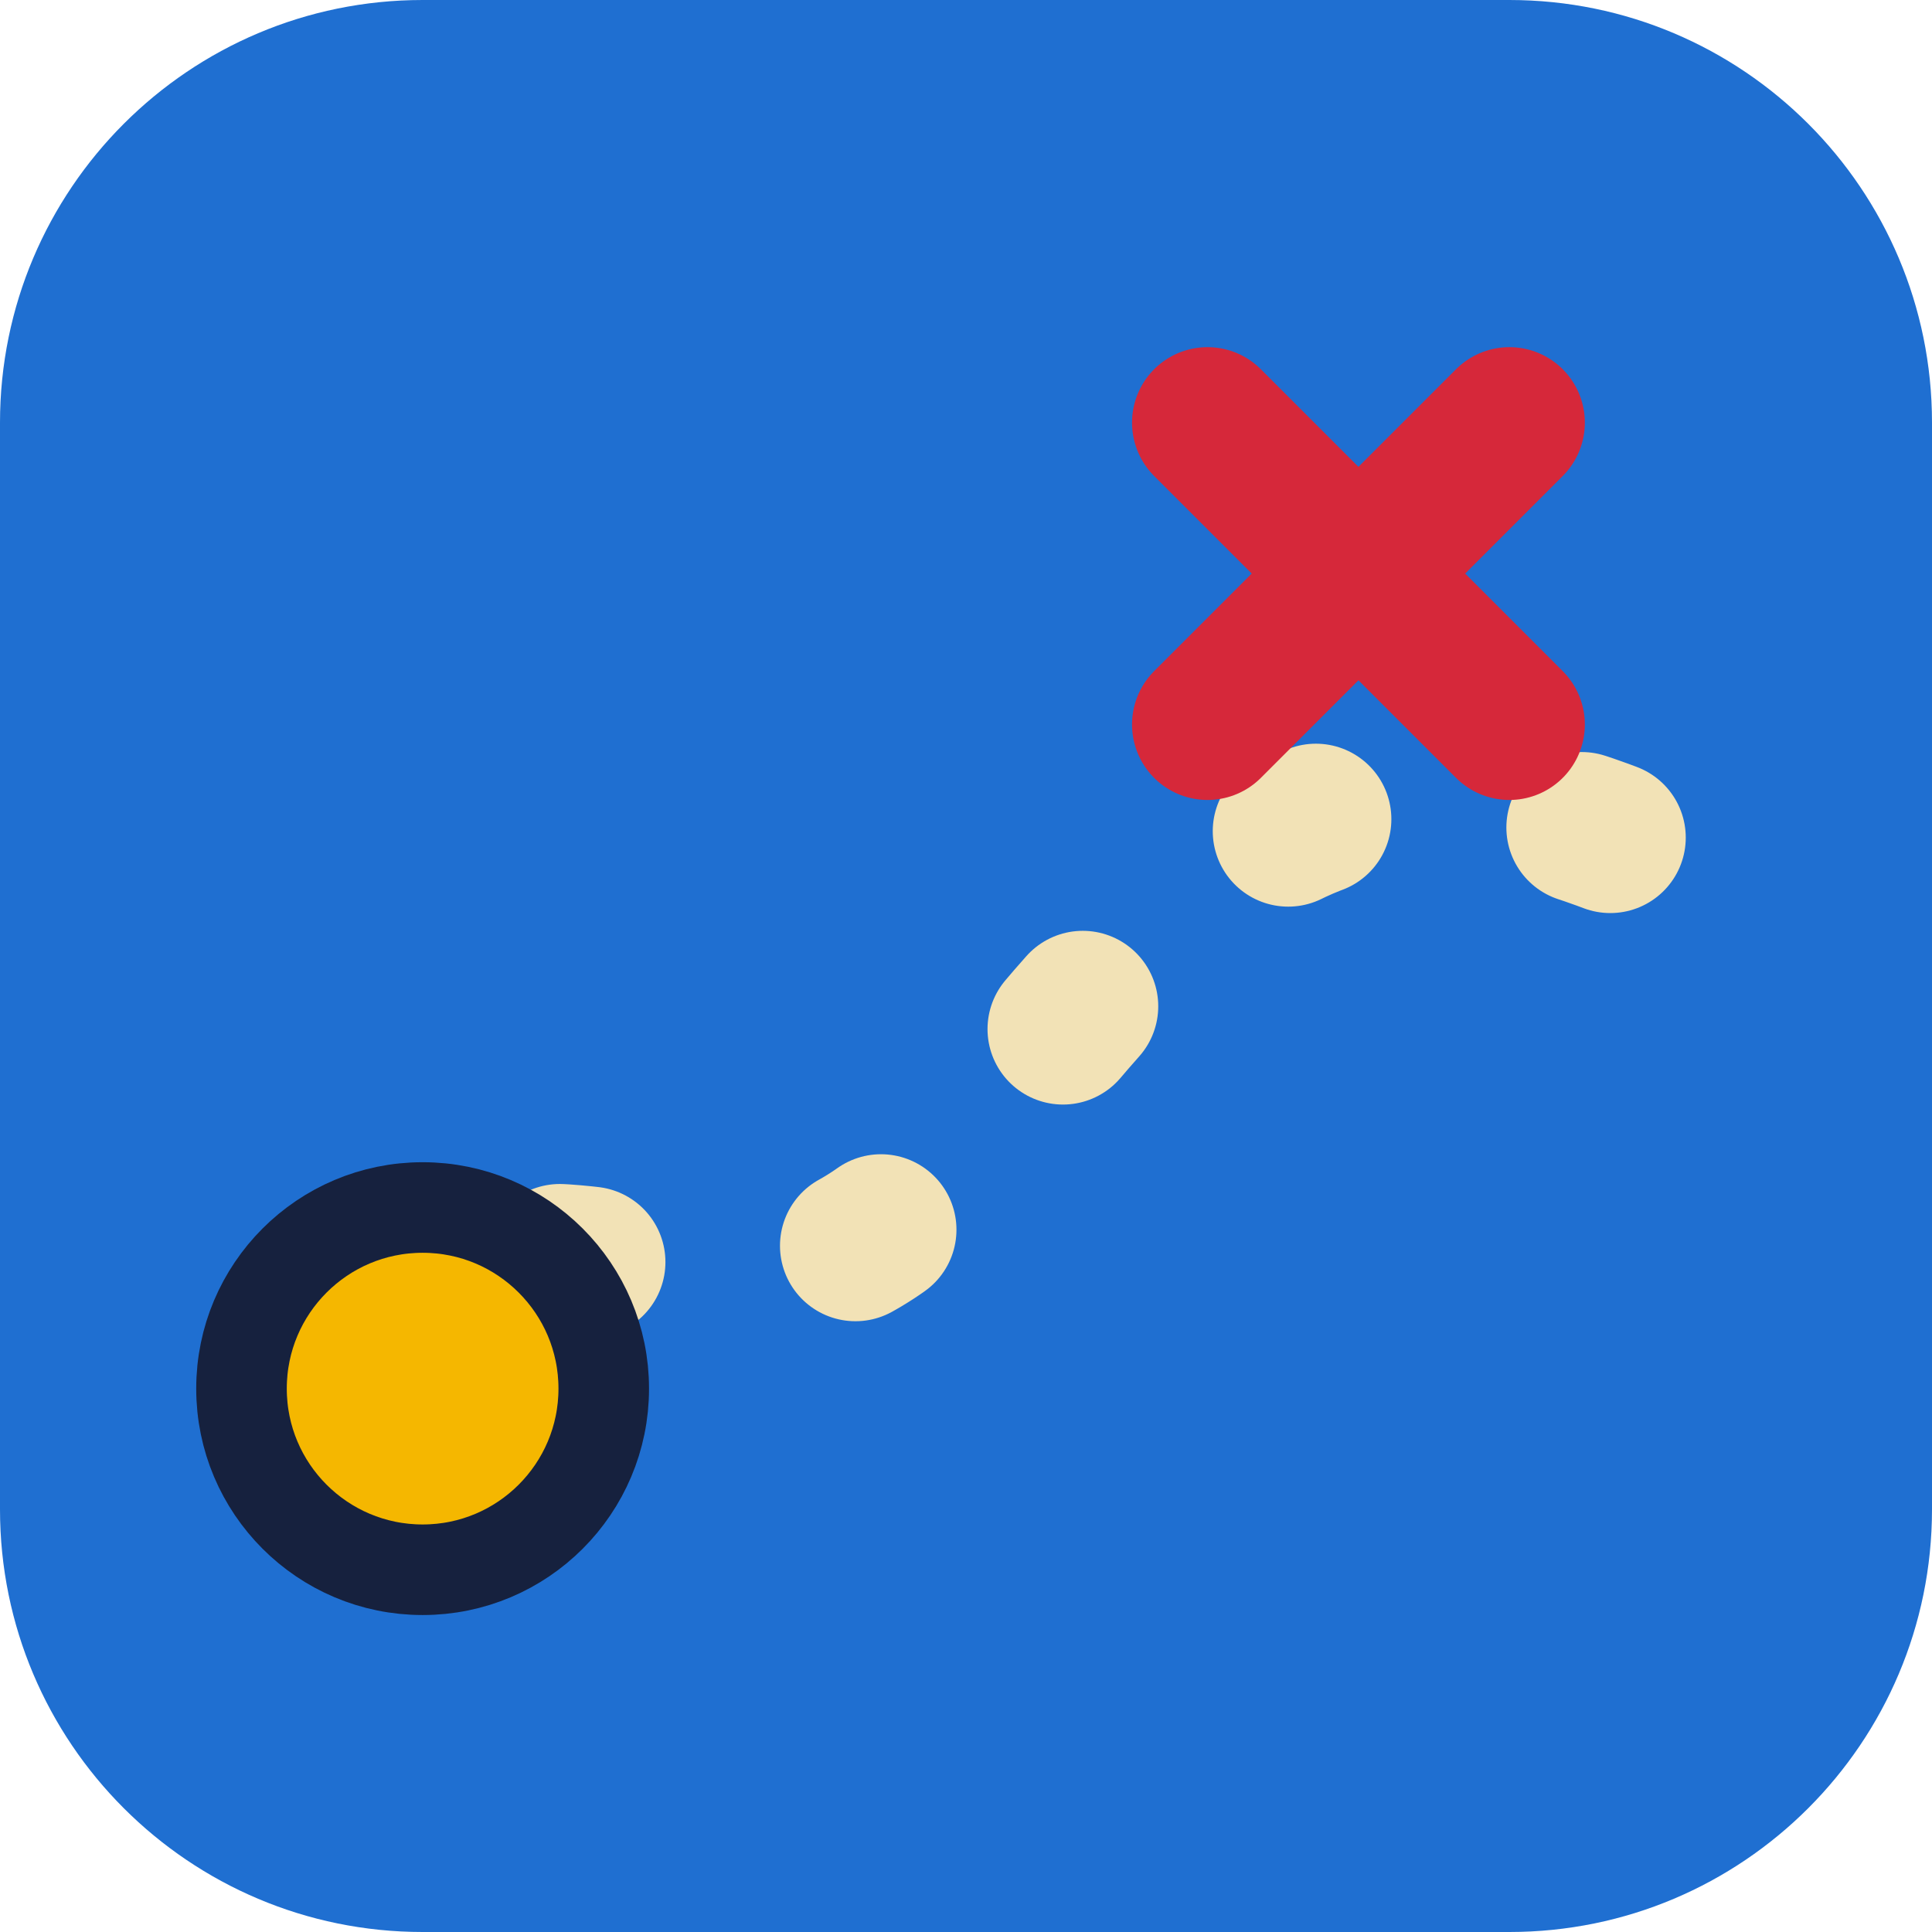
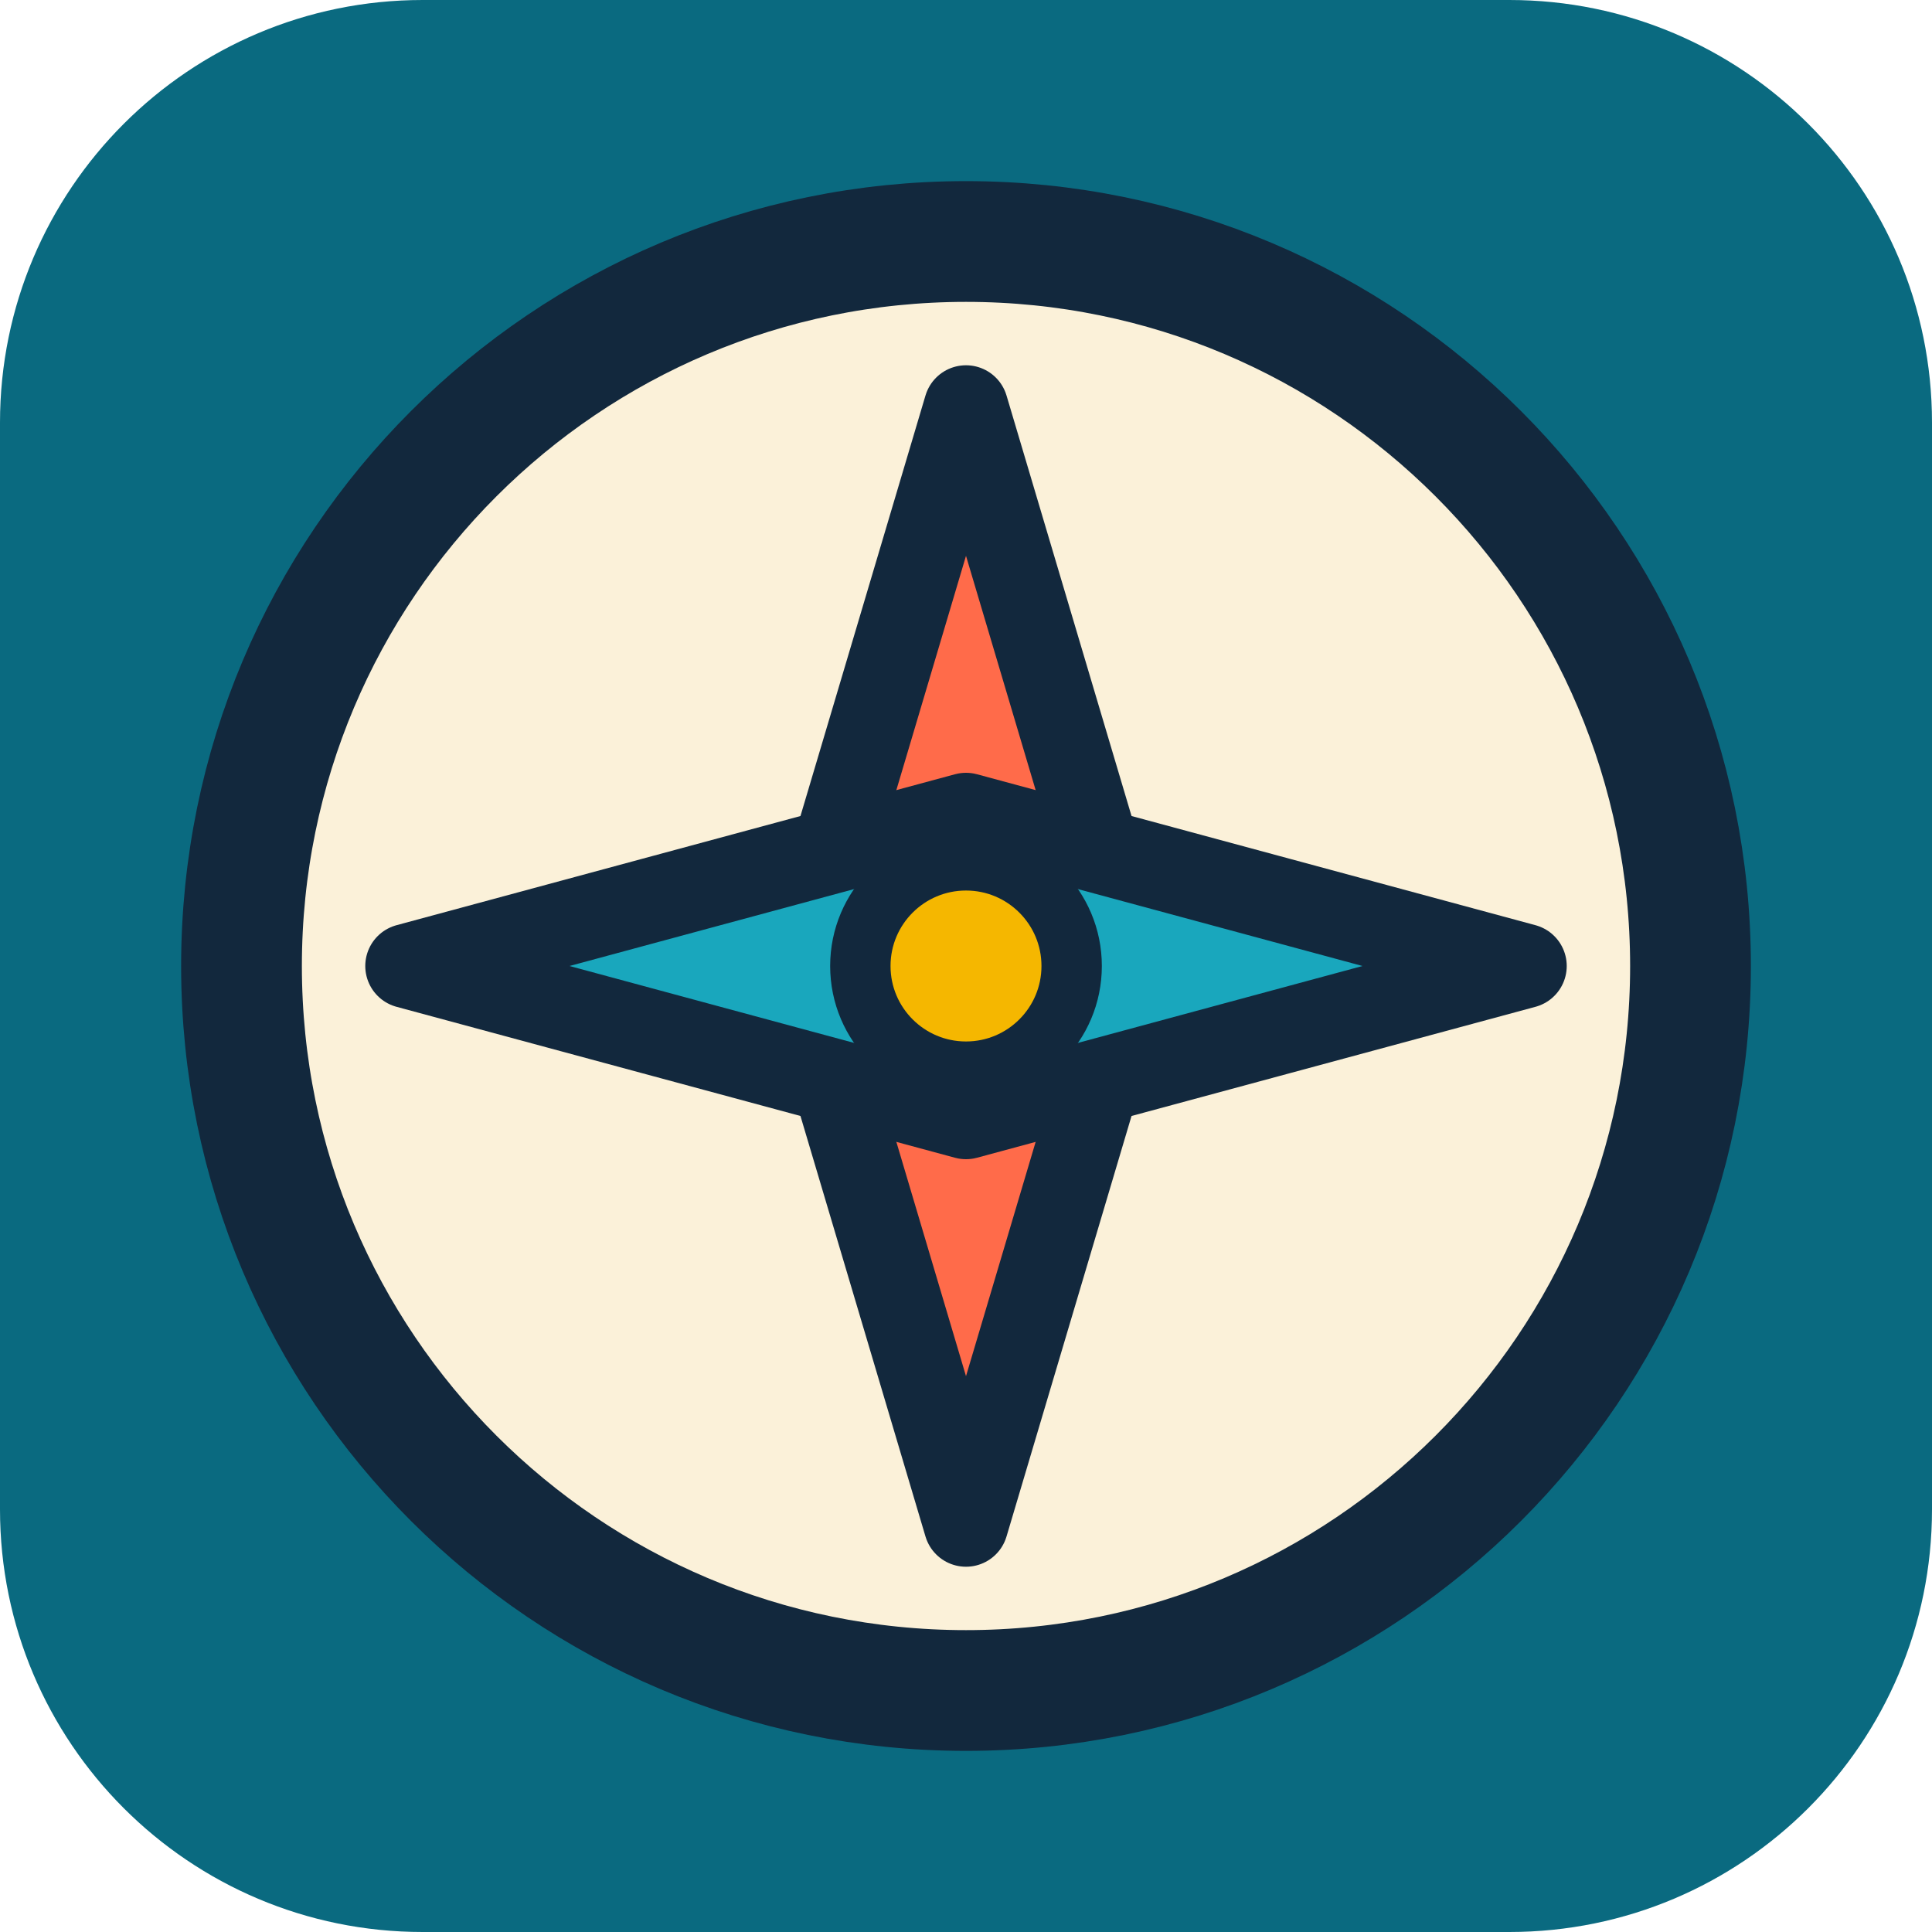
<svg xmlns="http://www.w3.org/2000/svg" viewBox="0 0 64 64">
-   <rect width="64" height="64" rx="14" fill="#1f6fd1" />
-   <path d="M10 46c8-10 14 2 22-8s12-14 22-10" fill="none" stroke="#f2e2b6" stroke-width="5" stroke-linecap="round" stroke-dasharray="1 9" />
-   <path d="M40 14l10 10M50 14L40 24" stroke="#d6283a" stroke-width="5" stroke-linecap="round" />
-   <circle cx="14" cy="46" r="6" fill="#f5b700" stroke="#16213e" stroke-width="3" />
+   <rect width="64" height="64" rx="14" fill="#0a6a80" />
+   <g transform="translate(32 32)" stroke="#12283d" stroke-linejoin="round">
+     <circle r="24" fill="#fbf1d9" stroke-width="4" />
+     <path d="M0 -18.5 L5.5 0 L0 18.5 L-5.5 0 Z" fill="#ff6b4a" stroke-width="2.8" />
+     <path d="M-18.5 0 L0 -5 L18.5 0 L0 5 Z" fill="#19a7bd" stroke-width="2.8" />
+     <circle r="3.5" fill="#f5b700" stroke-width="2" />
+   </g>
</svg>
